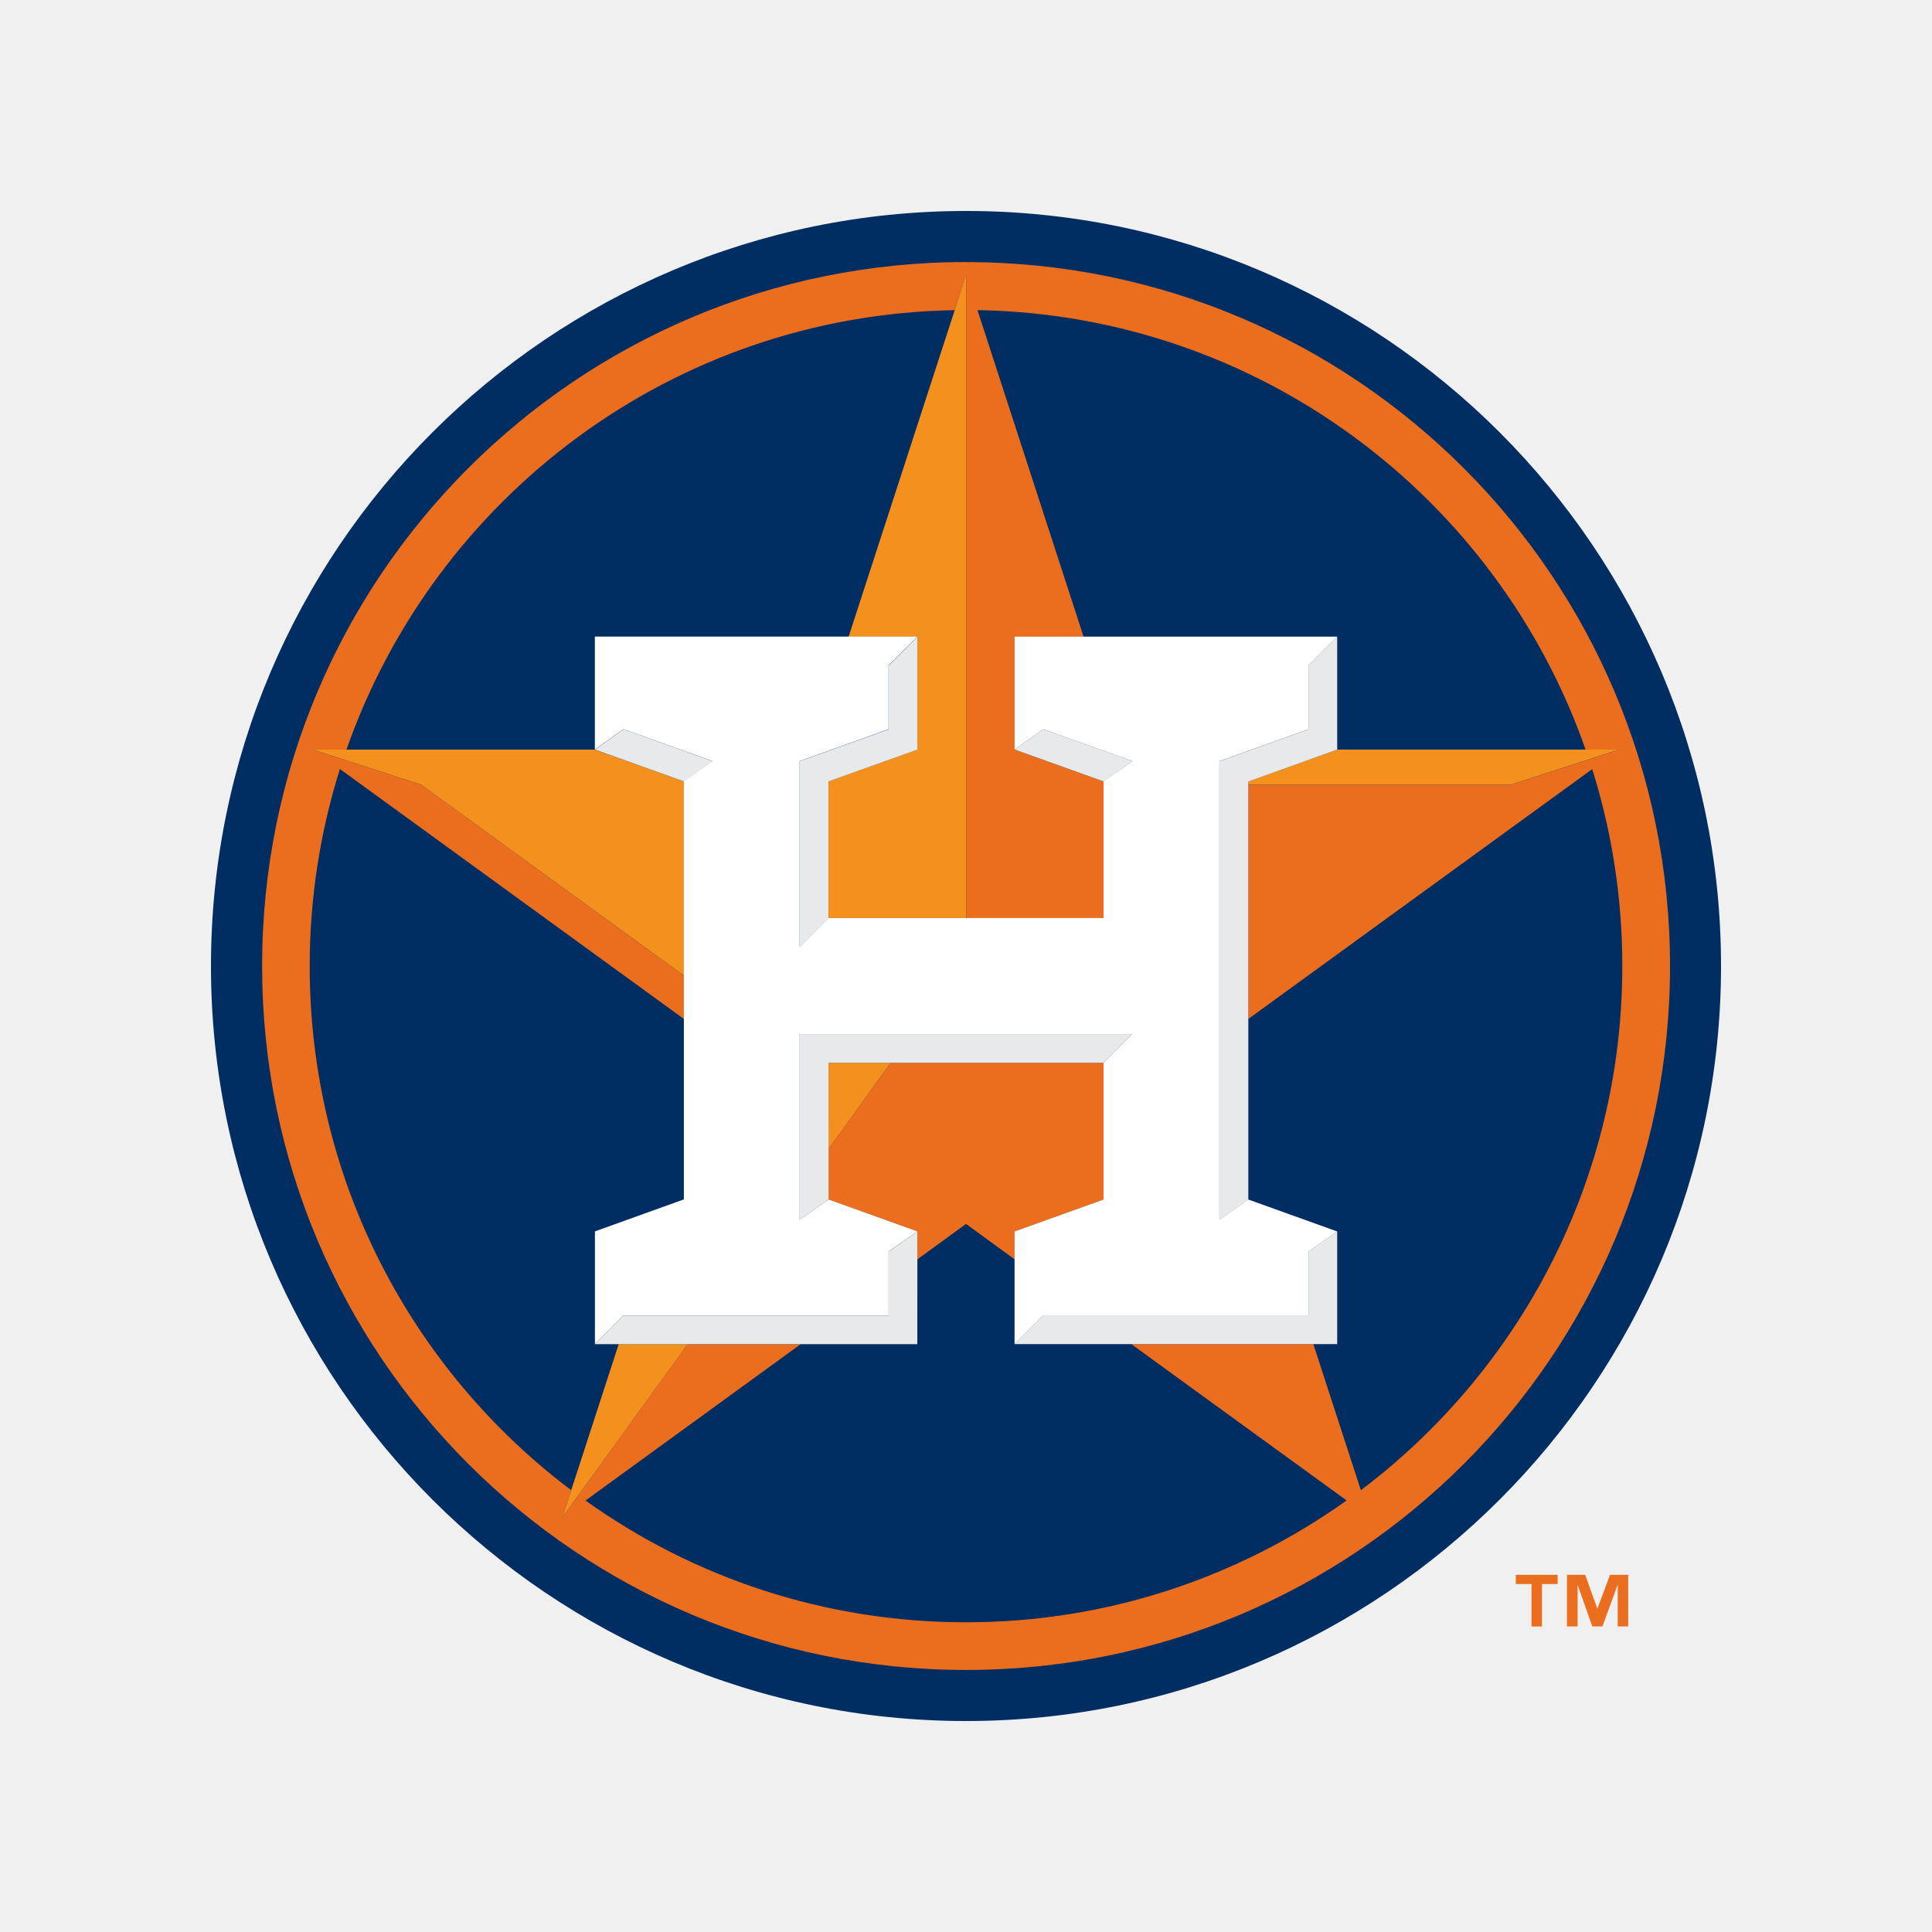
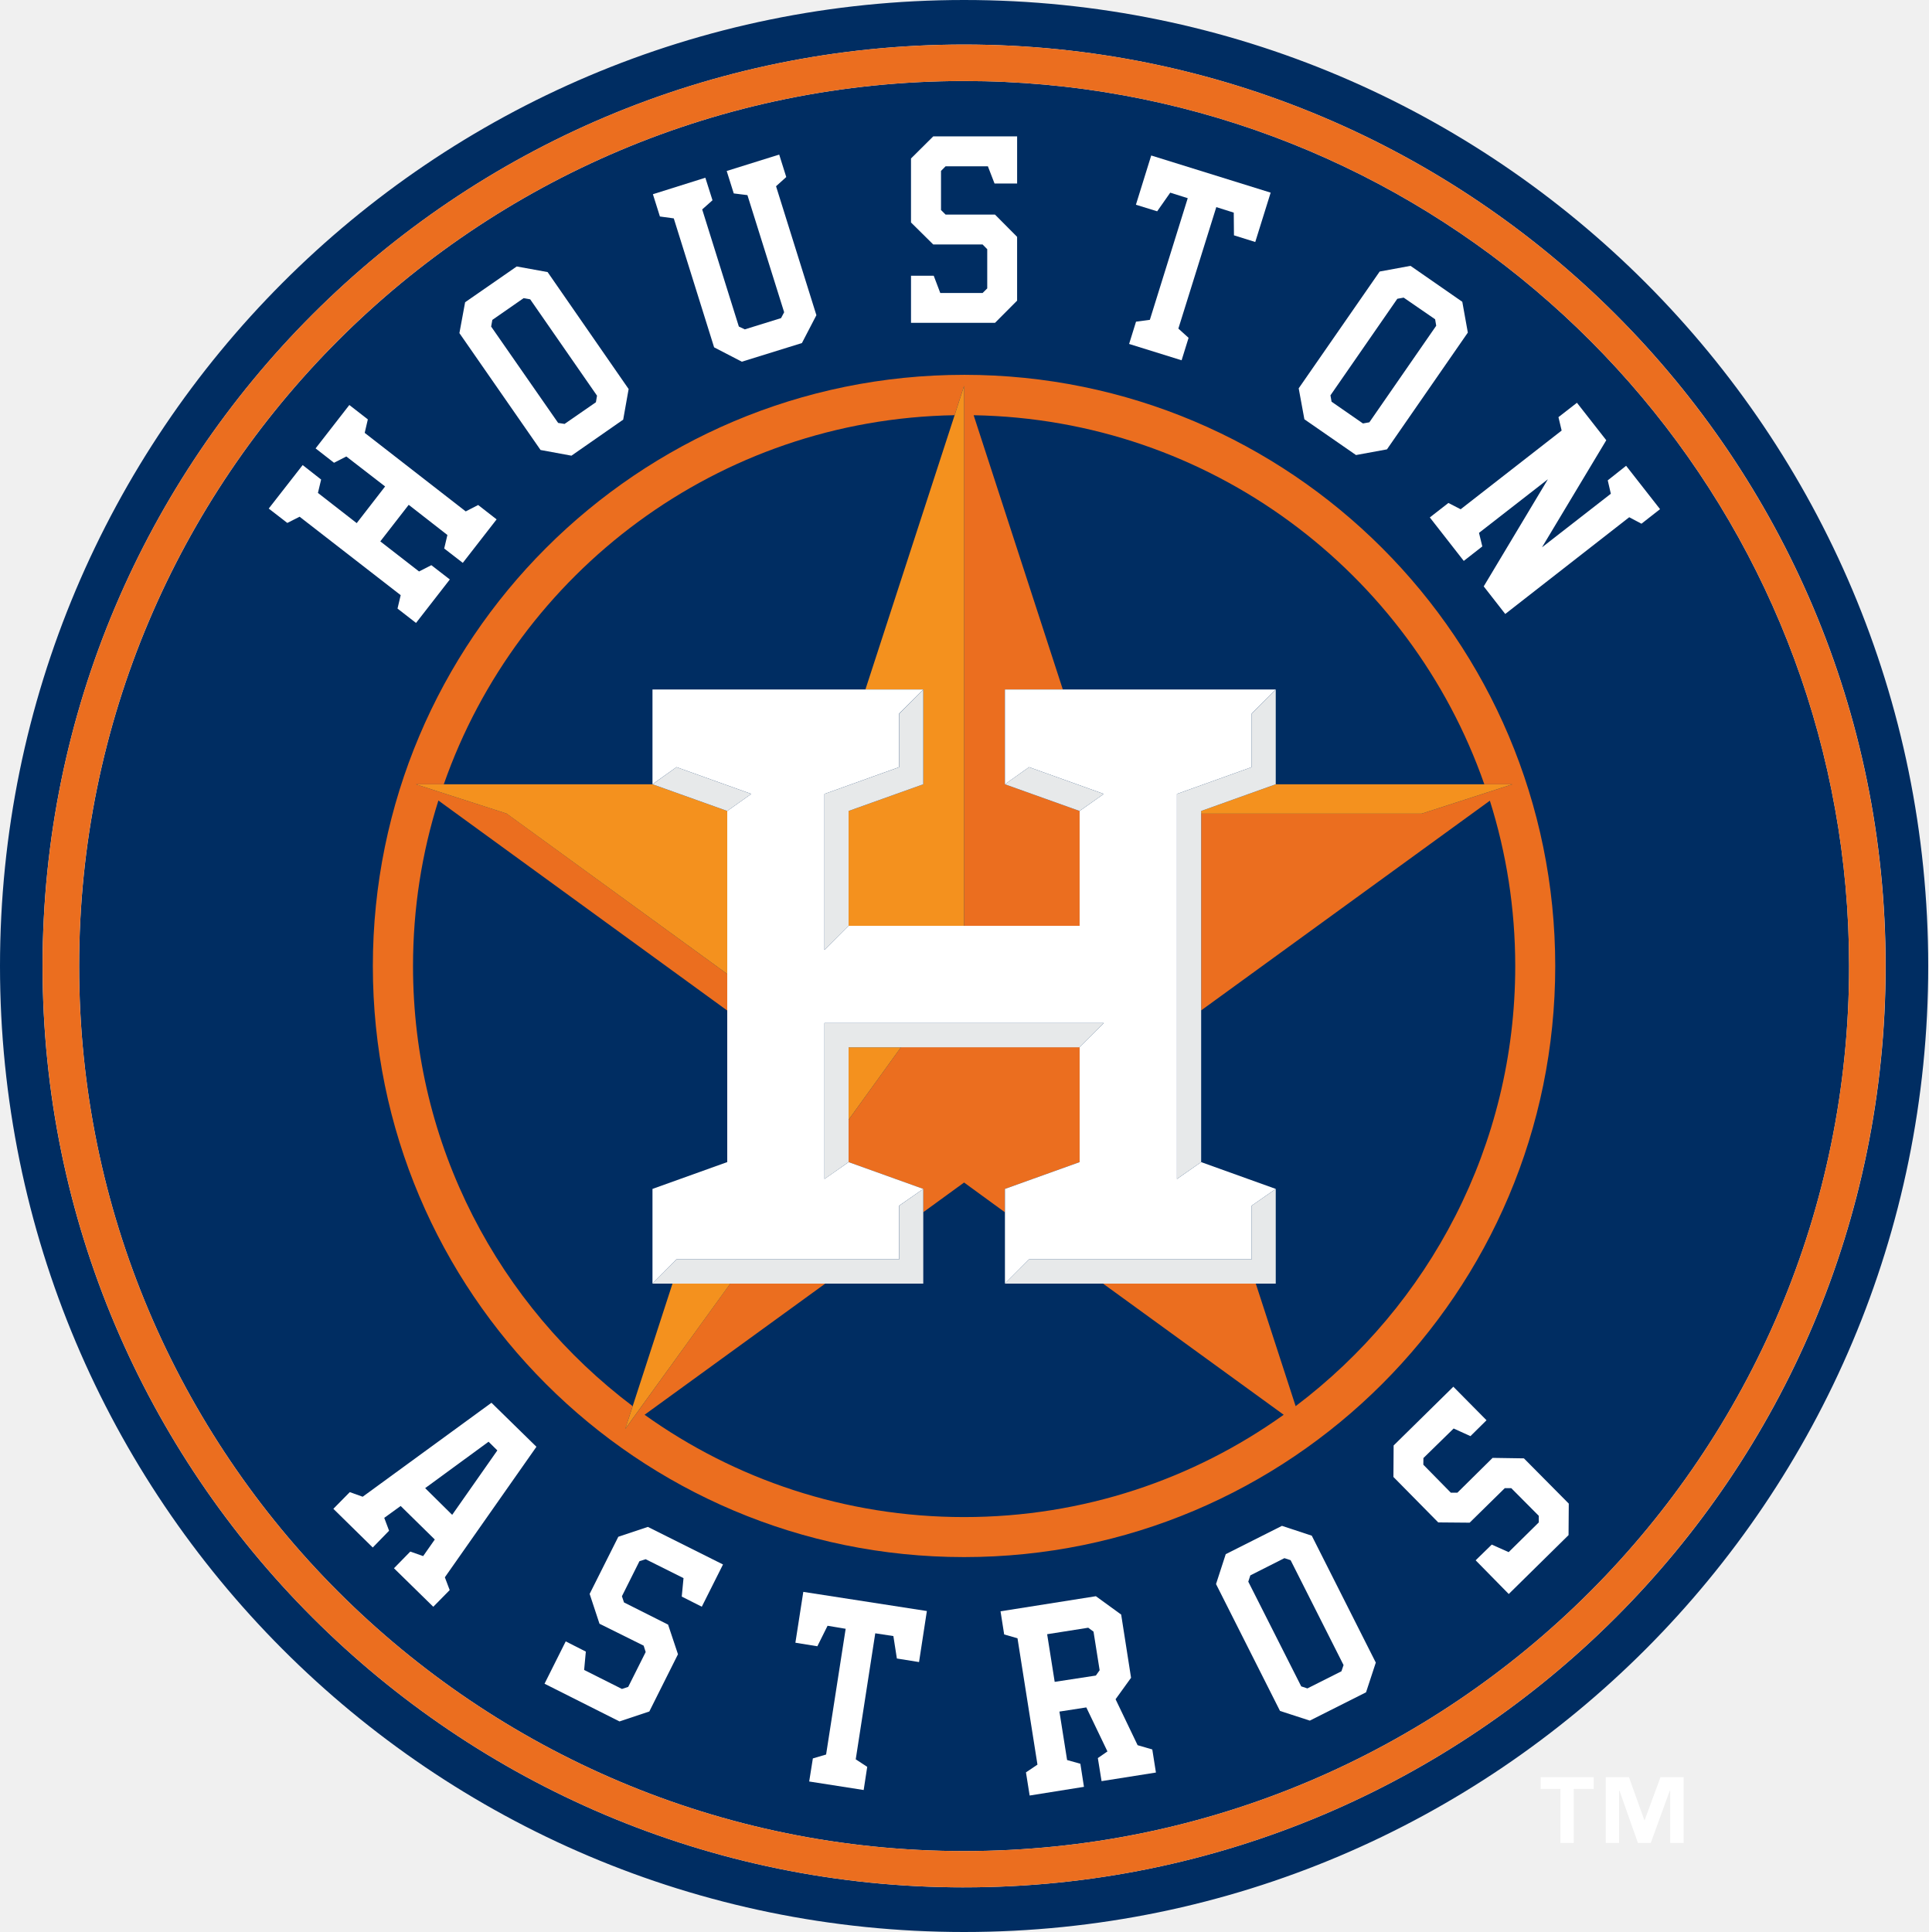
- <svg xmlns="http://www.w3.org/2000/svg" viewBox="0 0 300 300">
-   <path fill="#002d62" d="M150.01 267.24c-64.65 0-117.25-52.6-117.25-117.24S85.36 32.76 150.01 32.76 267.24 85.36 267.24 150s-52.59 117.24-117.23 117.24" />
-   <path fill="#eb6e1f" d="M157.55 191.22v4.33l-7.55-5.5-7.55 5.5v-4.33l-13.8-4.96v-7.84l9.68-13.39h33.04v21.23Zm84.32 54.75h-2.43v6.59h-1.63v-6.59h-2.43v-1.43h6.49Zm9.33 6.58v-6.38h-.05l-2.32 6.38h-1.58l-2.25-6.38h-.03v6.38h-1.65v-8.01h2.83l1.88 5.23h.02l1.95-5.23h2.83v8.01ZM150.01 40.7c60.37 0 109.31 48.92 109.31 109.31s-48.91 109.3-109.31 109.3S40.7 210.39 40.7 150 89.61 40.69 150.01 40.69Zm61.31 190.69c24.66-18.6 40.59-48.12 40.59-81.38 0-10.66-1.64-20.92-4.67-30.58l-53.4 38.79v-36.37h40.79l16.79-5.45h-5.21c-13.7-39.24-50.71-67.5-94.43-68.25l16.48 50.72h-10.7v17.53l13.82 4.94v21.25h-21.36V42.72l-1.78 5.44c-43.73.73-80.72 29.01-94.44 68.25h-5.18l16.78 5.44 40.8 29.66v6.72l-53.42-38.82c-3.04 9.68-4.69 19.96-4.69 30.61 0 33.27 15.95 62.81 40.61 81.38l-1.36 4.21 19.41-26.88h17.57L90.92 233c16.65 11.91 37.06 18.91 59.09 18.91s42.42-7.04 59.09-18.92l-33.42-24.27h28.26l7.37 22.67Z" />
-   <path fill="#f4911e" d="M193.84 121.33v.51h40.78l16.79-5.45h-43.76m-65.2-17.53v17.53l-13.8 4.93v21.23H150V42.71l-1.75 5.44-16.48 50.72m-3.12 79.55 9.67-13.39h-9.67m-25.66 22.38 3.21-1.15zM88.7 231.39l-1.36 4.21 19.43-26.88h-10.7m-3.69-92.32H48.61l16.78 5.44 40.81 29.66v-30.16" />
-   <path fill="#e7e9ea" d="M207.64 116.4V98.87l-4.46 4.47v9.91l-13.82 4.96v71.2l4.48-3.14v-64.92m13.8 69.86-4.46 3.12v9.92h-41.17l-4.47 4.46h50.1m-78.99-43.68h42.72l4.45-4.46h-51.63v28.82l4.47-3.15v-7.83m13.79 17.14v-4.33l-4.45 3.12v9.92H96.81l-4.44 4.46h50.07m-31.78-90.52-13.84-4.96-4.43 3.15 13.82 4.95m55.8-8.1-4.46 3.15 13.82 4.95 4.46-3.15m-33.38-1.79V98.87l-4.45 4.47v9.91l-13.83 4.96v28.83l4.47-4.47v-21.23" />
-   <path fill="#fff" d="M92.38 191.21v17.5l4.43-4.46h41.18v-9.92l4.46-3.12-13.8-4.96-4.47 3.14v-28.82h51.64l-4.46 4.46v21.23l-13.82 4.96v17.5l4.46-4.46h41.18v-9.92l4.46-3.12-13.81-4.96-4.48 3.14v-71.2l13.84-4.96v-9.91l4.46-4.47h-50.1v17.53l4.46-3.15 13.81 4.95-4.46 3.13v21.23h-42.72l-4.47 4.47v-28.83l13.81-4.96v-9.91l4.46-4.47H92.37v17.53l4.43-3.15 13.84 4.95-4.45 3.13v64.93" />
+ <svg xmlns="http://www.w3.org/2000/svg" xmlns:xlink="http://www.w3.org/1999/xlink" viewBox="0 0 233.108 233.575">
+   <defs>
+     <path id="a" d="M0 0h233.108v233.575H0z" />
+   </defs>
+   <clipPath id="b">
+     <use xlink:href="#a" overflow="visible" />
+   </clipPath>
+   <path d="M223.538 116.788c0-6.47-.573-12.8-1.684-18.946 1.11 6.146 1.684 12.487 1.684 18.957v-.012z" clip-path="url(#b)" fill="#FFF" />
+   <defs>
+     <path id="c" d="M0 0h233.108v233.575H0z" />
+   </defs>
+   <clipPath id="d">
+     <use xlink:href="#c" overflow="visible" />
+   </clipPath>
+   <path d="M116.55 9.795C57.466 9.795 9.57 57.697 9.57 116.8c0 59.08 47.896 106.99 106.98 106.99 59.082 0 106.99-47.91 106.99-106.99 0-6.47-.574-12.812-1.685-18.958-8.938-50.048-52.682-88.047-105.304-88.047" clip-path="url(#d)" fill="#002D62" />
+   <defs>
+     <path id="e" d="M0 0h233.108v233.575H0z" />
+   </defs>
+   <clipPath id="f">
+     <use xlink:href="#e" overflow="visible" />
+   </clipPath>
+   <path d="M116.55 0C52.183 0 0 52.29 0 116.8c0 64.475 52.182 116.775 116.55 116.775 64.376 0 116.558-52.3 116.558-116.776C233.108 52.29 180.926 0 116.55 0m0 228.18c-61.515 0-111.406-49.865-111.406-111.38C5.144 55.26 55.036 5.385 116.55 5.385c61.522 0 111.41 49.875 111.41 111.413 0 61.515-49.888 111.38-111.41 111.38" clip-path="url(#f)" fill="#002D62" />
+   <defs>
+     <path id="g" d="M0 0h233.108v233.575H0z" />
+   </defs>
+   <clipPath id="h">
+     <use xlink:href="#g" overflow="visible" />
+   </clipPath>
+   <path d="M116.55 5.386c-61.525 0-111.4 49.875-111.4 111.402s49.875 111.39 111.4 111.39c61.522 0 111.398-49.863 111.398-111.39S178.072 5.386 116.55 5.386M223.54 116.788v.01c0 59.08-47.907 106.993-106.988 106.993-59.086 0-106.987-47.91-106.987-107.002S57.465 9.795 116.55 9.795c52.624 0 96.368 38 105.305 88.047 1.11 6.147 1.683 12.477 1.683 18.946" clip-path="url(#h)" fill="#EB6E1F" />
+   <defs>
+     <path id="i" d="M0 0h233.108v233.575H0z" />
+   </defs>
+   <clipPath id="j">
+     <use xlink:href="#i" overflow="visible" />
+   </clipPath>
+   <path d="M154.98 184.472l-6.797 3.422-1.174 3.615 7.734 15.34 3.604 1.17 6.797-3.422 1.18-3.593-7.74-15.342-3.605-1.19zm7.188 17.584l-4.114 2.07-.746-.246-6.4-12.66.247-.76 4.12-2.082.75.246 6.4 12.68-.257.752z" clip-path="url(#j)" fill="#FFF" />
+   <defs>
+     <path id="k" d="M0 0h233.108v233.575H0z" />
+   </defs>
+   <clipPath id="l">
+     <use xlink:href="#k" overflow="visible" />
+   </clipPath>
+   <path clip-path="url(#l)" fill="#FFF" d="M96.157 198.602l2.655.428 1.234-2.478 2.188.365-2.365 15.202-1.6.47-.444 2.79 6.587 1.03.428-2.8-1.388-.91 2.36-15.236 2.19.333.423 2.714 2.68.43.946-6.17-14.938-2.316" />
+   <defs>
+     <path id="m" d="M0 0h233.108v233.575H0z" />
+   </defs>
+   <clipPath id="n">
+     <use xlink:href="#m" overflow="visible" />
+   </clipPath>
+   <path clip-path="url(#n)" fill="#FFF" d="M74.75 185.792l-3.467 6.908 1.19 3.606 5.34 2.65.245.772-2.113 4.216-.757.246-4.57-2.295.204-2.22-2.43-1.235-2.563 5.118 9.064 4.56 3.604-1.202 3.465-6.92-1.196-3.583-5.33-2.682-.25-.75 2.12-4.238.75-.236 4.576 2.285-.214 2.232 2.424 1.224 2.564-5.107-9.08-4.54" />
+   <defs>
+     <path id="o" d="M0 0h233.108v233.575H0z" />
+   </defs>
+   <clipPath id="p">
+     <use xlink:href="#o" overflow="visible" />
+   </clipPath>
+   <path clip-path="url(#p)" fill="#FFF" d="M180.444 176.255l-4.254 4.205h-.8l-3.32-3.38.01-.804 3.654-3.573 2.032.923 1.943-1.92-4.01-4.055-7.22 7.103-.025 3.808 5.417 5.494 3.798.033 4.248-4.174h.783l3.328 3.347v.794l-3.643 3.594-2.043-.912-1.948 1.9 4.002 4.075 7.23-7.122.027-3.808-5.423-5.47" />
+   <defs>
+     <path id="q" d="M0 0h233.108v233.575H0z" />
+   </defs>
+   <clipPath id="r">
+     <use xlink:href="#q" overflow="visible" />
+   </clipPath>
+   <path d="M137.53 210.993l-2.666-5.558 1.872-2.596-1.195-7.64-3.057-2.22-11.527 1.824.44 2.8 1.61.46 2.414 15.278-1.39.934.445 2.8 6.566-1.05-.434-2.79-1.604-.45-.927-5.858 3.25-.504 2.554 5.32-1.16.805.45 2.788 6.572-1.04-.44-2.79-1.772-.515zm-5.048-8.422l-4.978.762-.912-5.76 4.968-.784.638.472.74 4.667-.456.644z" clip-path="url(#r)" fill="#FFF" />
+   <defs>
+     <path id="s" d="M0 0h233.108v233.575H0z" />
+   </defs>
+   <clipPath id="t">
+     <use xlink:href="#s" overflow="visible" />
+   </clipPath>
+   <path d="M59.413 169.592l-15.567 11.36-1.56-.557-1.986 2.017 4.763 4.678 1.974-2.028-.584-1.556 1.984-1.437 4.125 4.054-1.405 2.006-1.556-.547-1.973 2.017 4.752 4.656 1.984-2.017-.584-1.546 11.07-15.78-5.437-5.322zm-8.014 10.32l7.664-5.61 1.062 1.05-5.46 7.79-3.267-3.23z" clip-path="url(#t)" fill="#FFF" />
+   <defs>
+     <path id="u" d="M0 0h233.108v233.575H0z" />
+   </defs>
+   <clipPath id="v">
+     <use xlink:href="#u" overflow="visible" />
+   </clipPath>
+   <path clip-path="url(#v)" fill="#FFF" d="M48.057 73.575l2.237 1.738 4.087-5.257-2.235-1.727-1.487.76-4.683-3.637 3.433-4.42 4.678 3.648-.386 1.632 2.247 1.738 4.088-5.258-2.23-1.738-1.503.774-12.214-9.495.38-1.63-2.237-1.74-4.08 5.247 2.23 1.738 1.487-.76 4.688 3.624-3.433 4.432-4.688-3.65.386-1.618-2.232-1.75-4.103 5.258 2.247 1.738 1.486-.752 12.22 9.484" />
+   <defs>
+     <path id="w" d="M0 0h233.108v233.575H0z" />
+   </defs>
+   <clipPath id="x">
+     <use xlink:href="#w" overflow="visible" />
+   </clipPath>
+   <path d="M163.932 55.014l3.74-.687 9.778-14.118-.67-3.724-6.26-4.345-3.728.688-9.79 14.12.688 3.743 6.242 4.324zm4.994-18.892l.767-.14 3.803 2.618.13.783-8.08 11.672-.777.14-3.793-2.63-.134-.77 8.083-11.673z" clip-path="url(#x)" fill="#FFF" />
+   <defs>
+     <path id="y" d="M0 0h233.108v233.575H0z" />
+   </defs>
+   <clipPath id="z">
+     <use xlink:href="#y" overflow="visible" />
+   </clipPath>
+   <path d="M69.084 55.09l6.255-4.356.658-3.7-9.795-14.14-3.733-.678-6.24 4.324-.69 3.733 9.81 14.13 3.734.687zM59.52 38.675l3.782-2.628.793.14 8.08 11.65-.135.794-3.787 2.62-.778-.12-8.1-11.65.145-.805z" clip-path="url(#z)" fill="#FFF" />
+   <defs>
+     <path id="A" d="M0 0h233.108v233.575H0z" />
+   </defs>
+   <clipPath id="B">
+     <use xlink:href="#A" overflow="visible" />
+   </clipPath>
+   <path clip-path="url(#B)" fill="#FFF" d="M81.454 26.402l4.876 15.59 3.352 1.737 7.264-2.255 1.75-3.368-4.878-15.59 1.234-1.114-.853-2.714-6.347 1.984.853 2.713 1.653.205 4.44 14.16-.376.71-4.382 1.36-.72-.342-4.43-14.16 1.245-1.106-.864-2.725-6.34 1.994.847 2.693" />
+   <g>
+     <defs>
+       <path id="C" d="M0 0h233.108v233.575H0z" />
+     </defs>
+     <clipPath id="D">
+       <use xlink:href="#C" overflow="visible" />
+     </clipPath>
+     <path clip-path="url(#D)" fill="#FFF" d="M137.337 38.89l-.836 2.693 6.346 1.974.843-2.714-1.235-1.116 4.586-14.687 2.11.665.026 2.747 2.574.804 1.862-5.965-14.44-4.493-1.85 5.954 2.57.794 1.58-2.253 2.115.667-4.58 14.708" />
+   </g>
+   <g>
+     <defs>
+       <path id="E" d="M0 0h233.108v233.575H0z" />
+     </defs>
+     <clipPath id="F">
+       <use xlink:href="#E" overflow="visible" />
+     </clipPath>
+     <path clip-path="url(#F)" fill="#FFF" d="M122.96 36.347v-7.713l-2.675-2.692h-5.97l-.554-.55v-4.73l.554-.557h5.113l.804 2.082h2.73V16.49H112.82l-2.687 2.67v7.736l2.688 2.66h5.965l.563.57v4.742l-.563.557h-5.113l-.793-2.092h-2.746v5.697h10.155" />
+   </g>
+   <g>
+     <defs>
+       <path id="G" d="M0 0h233.108v233.575H0z" />
+     </defs>
+     <clipPath id="H">
+       <use xlink:href="#G" overflow="visible" />
+     </clipPath>
+     <path clip-path="url(#H)" fill="#FFF" d="M196.584 56.313l-2.22 1.76.374 1.62-8.325 6.48 7.773-12.95-3.545-4.528-2.236 1.738.386 1.62-12.21 9.516-1.48-.762-2.247 1.75 4.104 5.256 2.242-1.75-.4-1.64 8.327-6.48-7.757 12.95 2.602 3.335 14.988-11.695 1.48.783 2.247-1.76" />
+   </g>
+   <g>
+     <defs>
+       <path id="I" d="M0 0h233.108v233.575H0z" />
+     </defs>
+     <clipPath id="J">
+       <use xlink:href="#I" overflow="visible" />
+     </clipPath>
+     <path d="M154.228 94.817h25.222c-8.958-25.652-33.155-44.125-61.735-44.618l10.766 33.16h25.748v11.457z" clip-path="url(#J)" fill="#002D62" />
+   </g>
+   <g>
+     <defs>
+       <path id="K" d="M0 0h233.108v233.575H0z" />
+     </defs>
+     <clipPath id="L">
+       <use xlink:href="#K" overflow="visible" />
+     </clipPath>
+     <path d="M78.88 155.184v-11.447l9.038-3.24-2.097.73 2.098-.73v-18.345l-34.92-25.384c-1.99 6.34-3.068 13.035-3.068 20.03 0 21.746 10.428 41.035 26.558 53.2l4.8-14.814h-2.41z" clip-path="url(#L)" fill="#002D62" />
+   </g>
+   <g>
+     <defs>
+       <path id="M" d="M0 0h233.108v233.575H0z" />
+     </defs>
+     <clipPath id="N">
+       <use xlink:href="#M" overflow="visible" />
+     </clipPath>
+     <path d="M78.88 83.36h25.742l10.782-33.16c-28.586.48-52.783 18.965-61.752 44.617H78.88V83.36z" clip-path="url(#N)" fill="#002D62" />
+   </g>
+   <g>
+     <defs>
+       <path id="O" d="M0 0h233.108v233.575H0z" />
+     </defs>
+     <clipPath id="P">
+       <use xlink:href="#O" overflow="visible" />
+     </clipPath>
+     <path d="M121.48 146.558l-4.93-3.593-4.934 3.593v8.626H99.76L77.93 171.04c10.878 7.79 24.213 12.37 38.62 12.37 14.41 0 27.738-4.59 38.632-12.37l-21.836-15.856H121.48v-8.626z" clip-path="url(#P)" fill="#002D62" />
+   </g>
+   <g>
+     <defs>
+       <path id="Q" d="M0 0h233.108v233.575H0z" />
+     </defs>
+     <clipPath id="R">
+       <use xlink:href="#Q" overflow="visible" />
+     </clipPath>
+     <path d="M180.11 96.8l-34.898 25.374v18.324l9.017 3.24v11.447h-2.415L156.632 170c16.12-12.166 26.552-31.465 26.552-53.2 0-6.986-1.084-13.69-3.073-20" clip-path="url(#R)" fill="#002D62" />
+   </g>
+   <g>
+     <defs>
+       <path id="S" d="M0 0h233.108v233.575H0z" />
+     </defs>
+     <clipPath id="T">
+       <use xlink:href="#S" overflow="visible" />
+     </clipPath>
+     <path d="M116.55 188.238c-39.467 0-71.475-31.97-71.475-71.44 0-39.48 32.008-71.482 71.476-71.482 39.476 0 71.473 32.002 71.473 71.483 0 39.467-31.997 71.438-71.472 71.438" clip-path="url(#T)" fill="#002D62" />
+   </g>
+   <g>
+     <defs>
+       <path id="U" d="M0 0h233.108v233.575H0z" />
+     </defs>
+     <clipPath id="V">
+       <use xlink:href="#U" overflow="visible" />
+     </clipPath>
+     <path d="M116.546 45.316c-39.475 0-71.472 32.002-71.472 71.483 0 39.467 31.997 71.45 71.472 71.45 39.485 0 71.47-31.983 71.47-71.45 0-39.48-31.985-71.484-71.47-71.484M156.632 170l-4.817-14.815h-18.468l21.842 15.857c-10.9 7.788-24.23 12.37-38.643 12.37-14.398 0-27.738-4.582-38.622-12.37l21.843-15.857H88.282l-12.697 17.573.896-2.758c-16.124-12.166-26.55-31.454-26.55-53.2 0-6.986 1.07-13.7 3.067-20.02l34.92 25.393v-4.42L61.253 98.357l-10.986-3.54h3.385c8.97-25.653 33.166-44.137 61.752-44.62l1.143-3.55v65.29h13.973V98.046l-9.038-3.23V83.36h7.006L117.706 50.2c28.59.492 52.783 18.966 61.736 44.617h3.406l-10.975 3.55h-26.66v23.786l34.9-25.352c1.99 6.31 3.067 13.015 3.067 20 0 21.734-10.43 41.034-26.548 53.2" clip-path="url(#V)" fill="#EB6E1F" />
+   </g>
+   <g>
+     <defs>
+       <path id="W" d="M0 0h233.108v233.575H0z" />
+     </defs>
+     <clipPath id="X">
+       <use xlink:href="#W" overflow="visible" />
+     </clipPath>
+     <path clip-path="url(#X)" fill="#EB6E1F" d="M130.52 140.497v-13.893h-21.597l-6.335 8.776v5.117l9.022 3.24v2.82l4.94-3.592 4.93 3.593v-2.82" />
+   </g>
+   <g>
+     <defs>
+       <path id="Y" d="M0 0h233.108v233.575H0z" />
+     </defs>
+     <clipPath id="Z">
+       <use xlink:href="#Y" overflow="visible" />
+     </clipPath>
+     <path clip-path="url(#Z)" fill="#F4911E" d="M145.21 98.045v.322h26.662l10.974-3.55h-28.611" />
+   </g>
+   <g>
+     <defs>
+       <path id="aa" d="M0 0h233.108v233.575H0z" />
+     </defs>
+     <clipPath id="ab">
+       <use xlink:href="#aa" overflow="visible" />
+     </clipPath>
+     <path clip-path="url(#ab)" fill="#F4911E" d="M111.616 83.36v11.457l-9.028 3.228v13.883h13.963V46.646l-1.146 3.552-10.783 33.16" />
+   </g>
+   <g>
+     <defs>
+       <path id="ac" d="M0 0h233.108v233.575H0z" />
+     </defs>
+     <clipPath id="ad">
+       <use xlink:href="#ac" overflow="visible" />
+     </clipPath>
+     <path clip-path="url(#ad)" fill="#F4911E" d="M102.588 135.38l6.33-8.765h-6.33" />
+   </g>
+   <g>
+     <defs>
+       <path id="ae" d="M0 0h233.108v233.575H0z" />
+     </defs>
+     <clipPath id="af">
+       <use xlink:href="#ae" overflow="visible" />
+     </clipPath>
+     <path clip-path="url(#af)" fill="#F4911E" d="M85.82 141.238l2.098-.74-2.098.73" />
+   </g>
+   <g>
+     <defs>
+       <path id="ag" d="M0 0h233.108v233.575H0z" />
+     </defs>
+     <clipPath id="ah">
+       <use xlink:href="#ag" overflow="visible" />
+     </clipPath>
+     <path clip-path="url(#ah)" fill="#F4911E" d="M76.487 170l-.906 2.757 12.708-17.573h-6.99" />
+   </g>
+   <g>
+     <defs>
+       <path id="ai" d="M0 0h233.108v233.575H0z" />
+     </defs>
+     <clipPath id="aj">
+       <use xlink:href="#ai" overflow="visible" />
+     </clipPath>
+     <path clip-path="url(#aj)" fill="#F4911E" d="M78.88 94.817H50.26l10.98 3.54 26.676 19.397v-19.71" />
+   </g>
+   <g>
+     <defs>
+       <path id="ak" d="M0 0h233.108v233.575H0z" />
+     </defs>
+     <clipPath id="al">
+       <use xlink:href="#ak" overflow="visible" />
+     </clipPath>
+     <path clip-path="url(#al)" fill="#FFF" d="M78.88 143.737v11.447l2.9-2.93H108.7v-6.49l2.918-2.027-9.028-3.24-2.918 2.038v-18.85h33.768l-2.92 2.92v13.892l-9.03 3.24V155.184l2.916-2.93h26.912v-6.49l2.912-2.027-9.022-3.24-2.923 2.038v-46.55l9.033-3.24v-6.47l2.912-2.916H121.488v11.457l2.916-2.07 9.034 3.238-2.92 2.06v13.883h-27.93l-2.918 2.918v-18.86l9.028-3.24v-6.47l2.918-2.917H78.88v11.457l2.9-2.07 9.044 3.238-2.906 2.06v42.452" />
+   </g>
+   <g>
+     <defs>
+       <path id="am" d="M0 0h233.108v233.575H0z" />
+     </defs>
+     <clipPath id="an">
+       <use xlink:href="#am" overflow="visible" />
+     </clipPath>
+     <path clip-path="url(#an)" fill="#E7E9EA" d="M154.228 94.817V83.36l-2.912 2.927v6.46l-9.033 3.238v46.55l2.928-2.038V98.045" />
+   </g>
+   <g>
+     <defs>
+       <path id="ao" d="M0 0h233.108v233.575H0z" />
+     </defs>
+     <clipPath id="ap">
+       <use xlink:href="#ao" overflow="visible" />
+     </clipPath>
+     <path clip-path="url(#ap)" fill="#E7E9EA" d="M154.228 143.737l-2.912 2.028v6.49h-26.912l-2.923 2.93h32.748" />
+   </g>
+   <g>
+     <defs>
+       <path id="aq" d="M0 0h233.108v233.575H0z" />
+     </defs>
+     <clipPath id="ar">
+       <use xlink:href="#aq" overflow="visible" />
+     </clipPath>
+     <path clip-path="url(#ar)" fill="#E7E9EA" d="M102.588 126.615h27.93l2.92-2.93H99.67v18.86l2.918-2.048v-5.117" />
+   </g>
+   <g>
+     <defs>
+       <path id="as" d="M0 0h233.108v233.575H0z" />
+     </defs>
+     <clipPath id="at">
+       <use xlink:href="#as" overflow="visible" />
+     </clipPath>
+     <path clip-path="url(#at)" fill="#E7E9EA" d="M111.616 146.558v-2.82l-2.912 2.027v6.49H81.78l-2.906 2.93h32.742" />
+   </g>
+   <g>
+     <defs>
+       <path id="au" d="M0 0h233.108v233.575H0z" />
+     </defs>
+     <clipPath id="av">
+       <use xlink:href="#au" overflow="visible" />
+     </clipPath>
+     <path clip-path="url(#av)" fill="#E7E9EA" d="M90.824 95.985l-9.043-3.24-2.896 2.072 9.034 3.228" />
+   </g>
+   <g>
+     <defs>
+       <path id="aw" d="M0 0h233.108v233.575H0z" />
+     </defs>
+     <clipPath id="ax">
+       <use xlink:href="#aw" overflow="visible" />
+     </clipPath>
+     <path clip-path="url(#ax)" fill="#E7E9EA" d="M124.404 92.746l-2.923 2.07 9.034 3.23 2.924-2.06" />
+   </g>
+   <g>
+     <defs>
+       <path id="ay" d="M0 0h233.108v233.575H0z" />
+     </defs>
+     <clipPath id="az">
+       <use xlink:href="#ay" overflow="visible" />
+     </clipPath>
+     <path clip-path="url(#az)" fill="#E7E9EA" d="M111.616 94.817V83.36l-2.912 2.927v6.46l-9.034 3.238v18.86l2.918-2.906V98.044" />
+   </g>
+   <g>
+     <defs>
+       <path id="aA" d="M0 0h233.108v233.575H0z" />
+     </defs>
+     <clipPath id="aB">
+       <use xlink:href="#aA" overflow="visible" />
+     </clipPath>
+     <path d="M192.67 216.28h-2.416v6.524h-1.614v-6.523h-2.387v-1.426h6.416v1.427zm10.866 6.525h-1.62v-6.32h-.053l-2.296 6.32h-1.556l-2.23-6.32h-.043v6.32h-1.615v-7.95h2.806l1.86 5.204h.033l1.92-5.205h2.796v7.95z" clip-path="url(#aB)" fill="#FFF" />
+   </g>
</svg>
